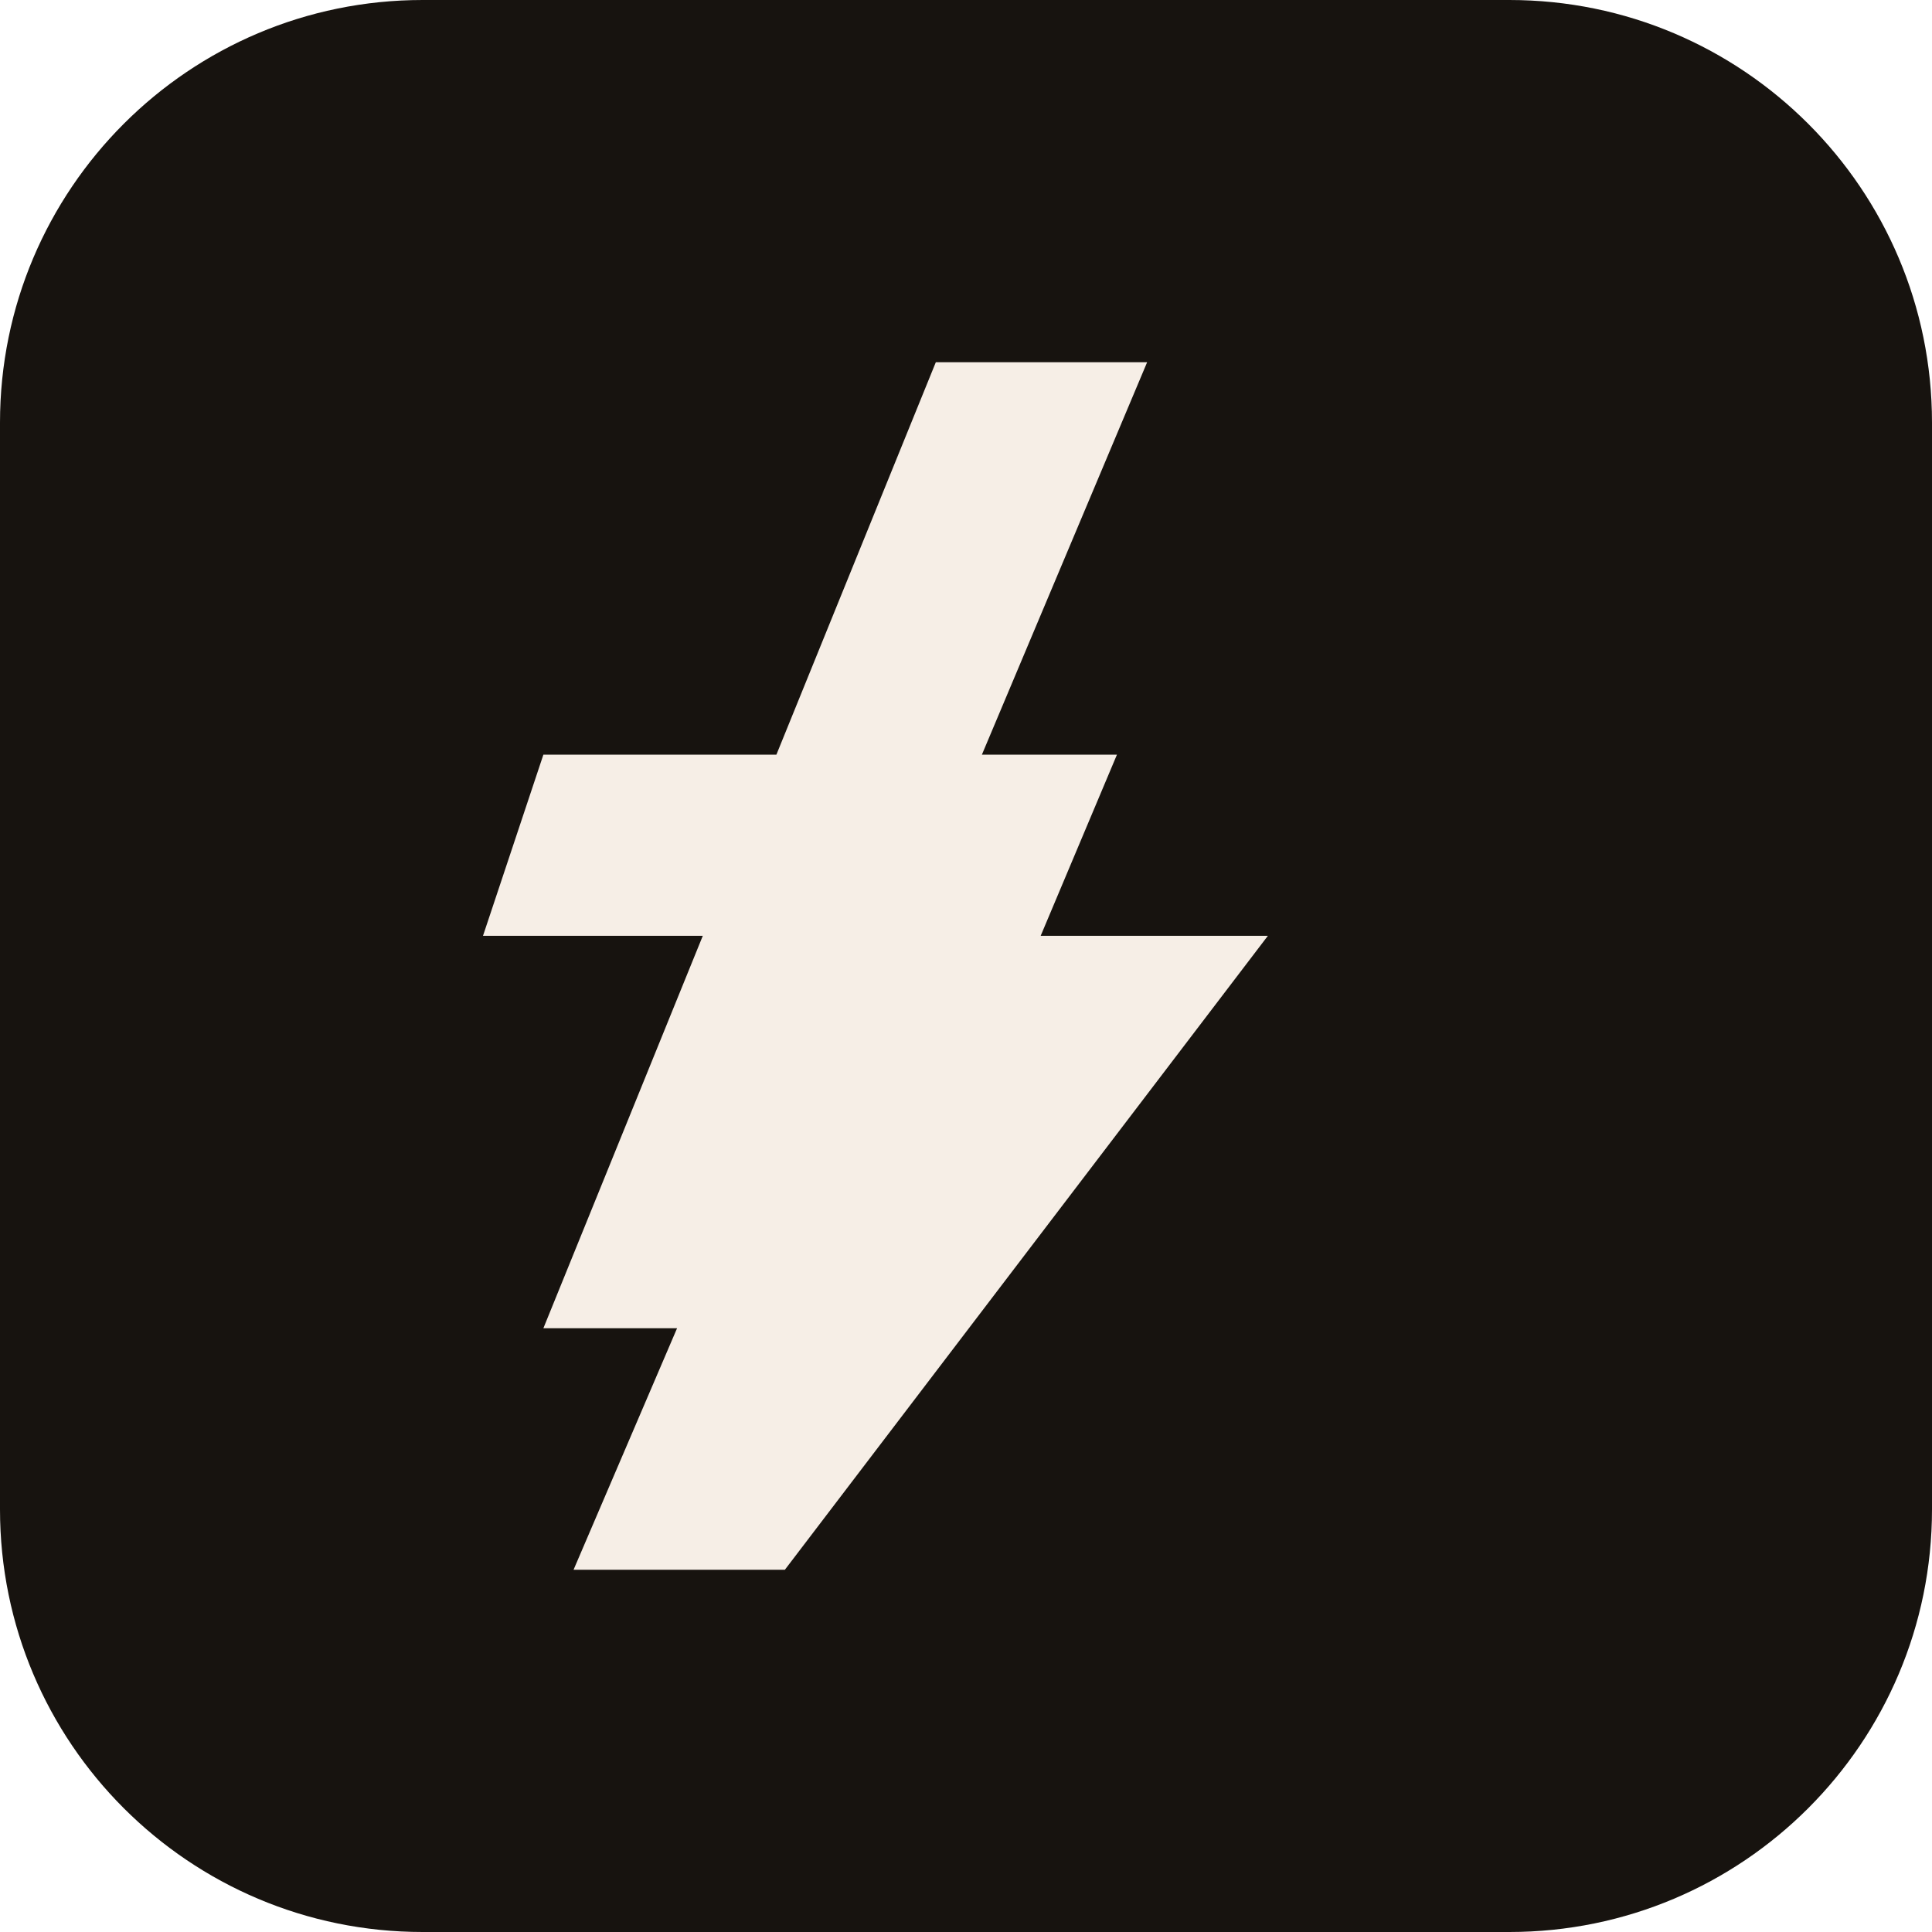
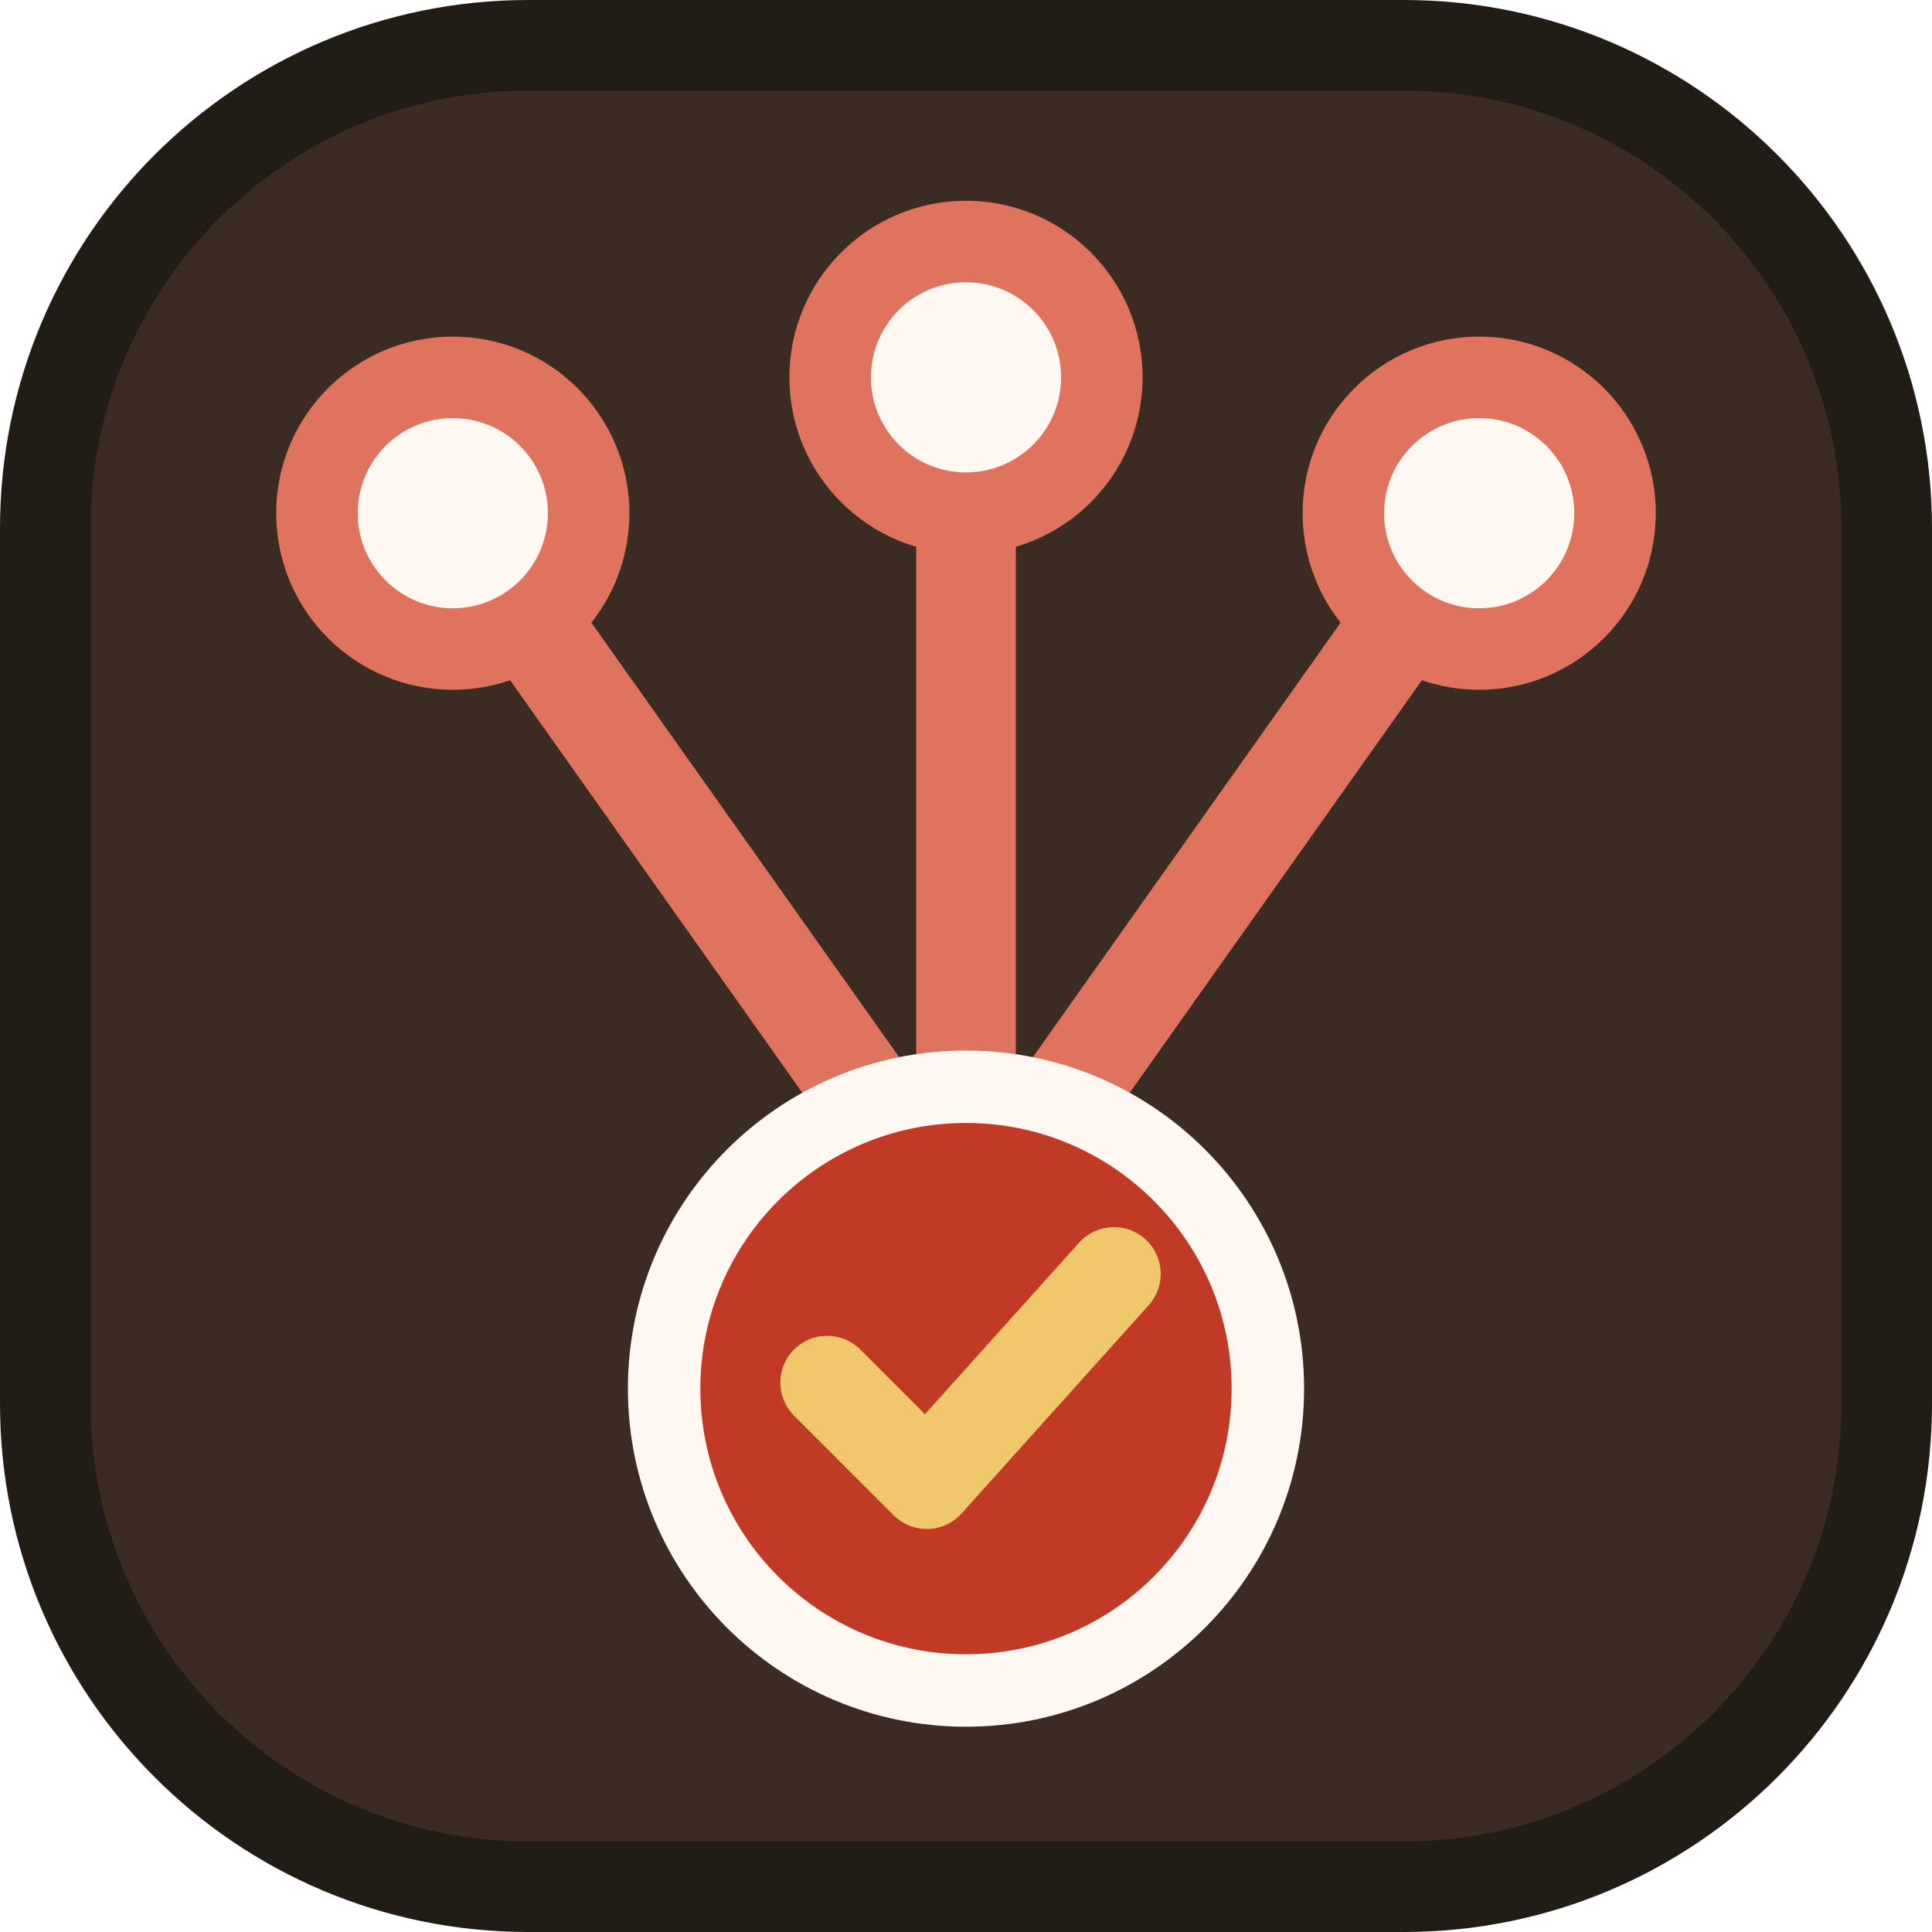
- <svg xmlns="http://www.w3.org/2000/svg" viewBox="0 0 64 64">
-   <rect width="64" height="64" rx="14" fill="#17130f" />
-   <path d="M18 44 31 12h7l-8 19h12L26 52h-7l9-21H16l2-6h19L29 44h-11z" fill="#f6eee6" />
+ <svg xmlns="http://www.w3.org/2000/svg" viewBox="0 0 32 32">
+   <rect x=".75" y=".75" width="30.5" height="30.5" rx="8" fill="#3b2b22" stroke="#211c16" stroke-width="1.5" />
+   <path d="M7.5 8.5 16 20.5 24.5 8.5M16 6.25v14.25" fill="none" stroke="#df735d" stroke-width="1.65" stroke-linecap="round" stroke-linejoin="round" />
+   <g fill="#fff8f2" stroke="#df735d" stroke-width="1.35">
+     <circle cx="7.5" cy="8.5" r="2.25" />
+     <circle cx="16" cy="6.25" r="2.25" />
+     <circle cx="24.5" cy="8.5" r="2.25" />
+   </g>
+   <circle cx="16" cy="23" r="5" fill="#c13a26" stroke="#fff8f2" stroke-width="1.2" />
+   <path d="m13.7 22.9 1.65 1.65 3.1-3.45" fill="none" stroke="#f0c76b" stroke-width="1.55" stroke-linecap="round" stroke-linejoin="round" />
</svg>
